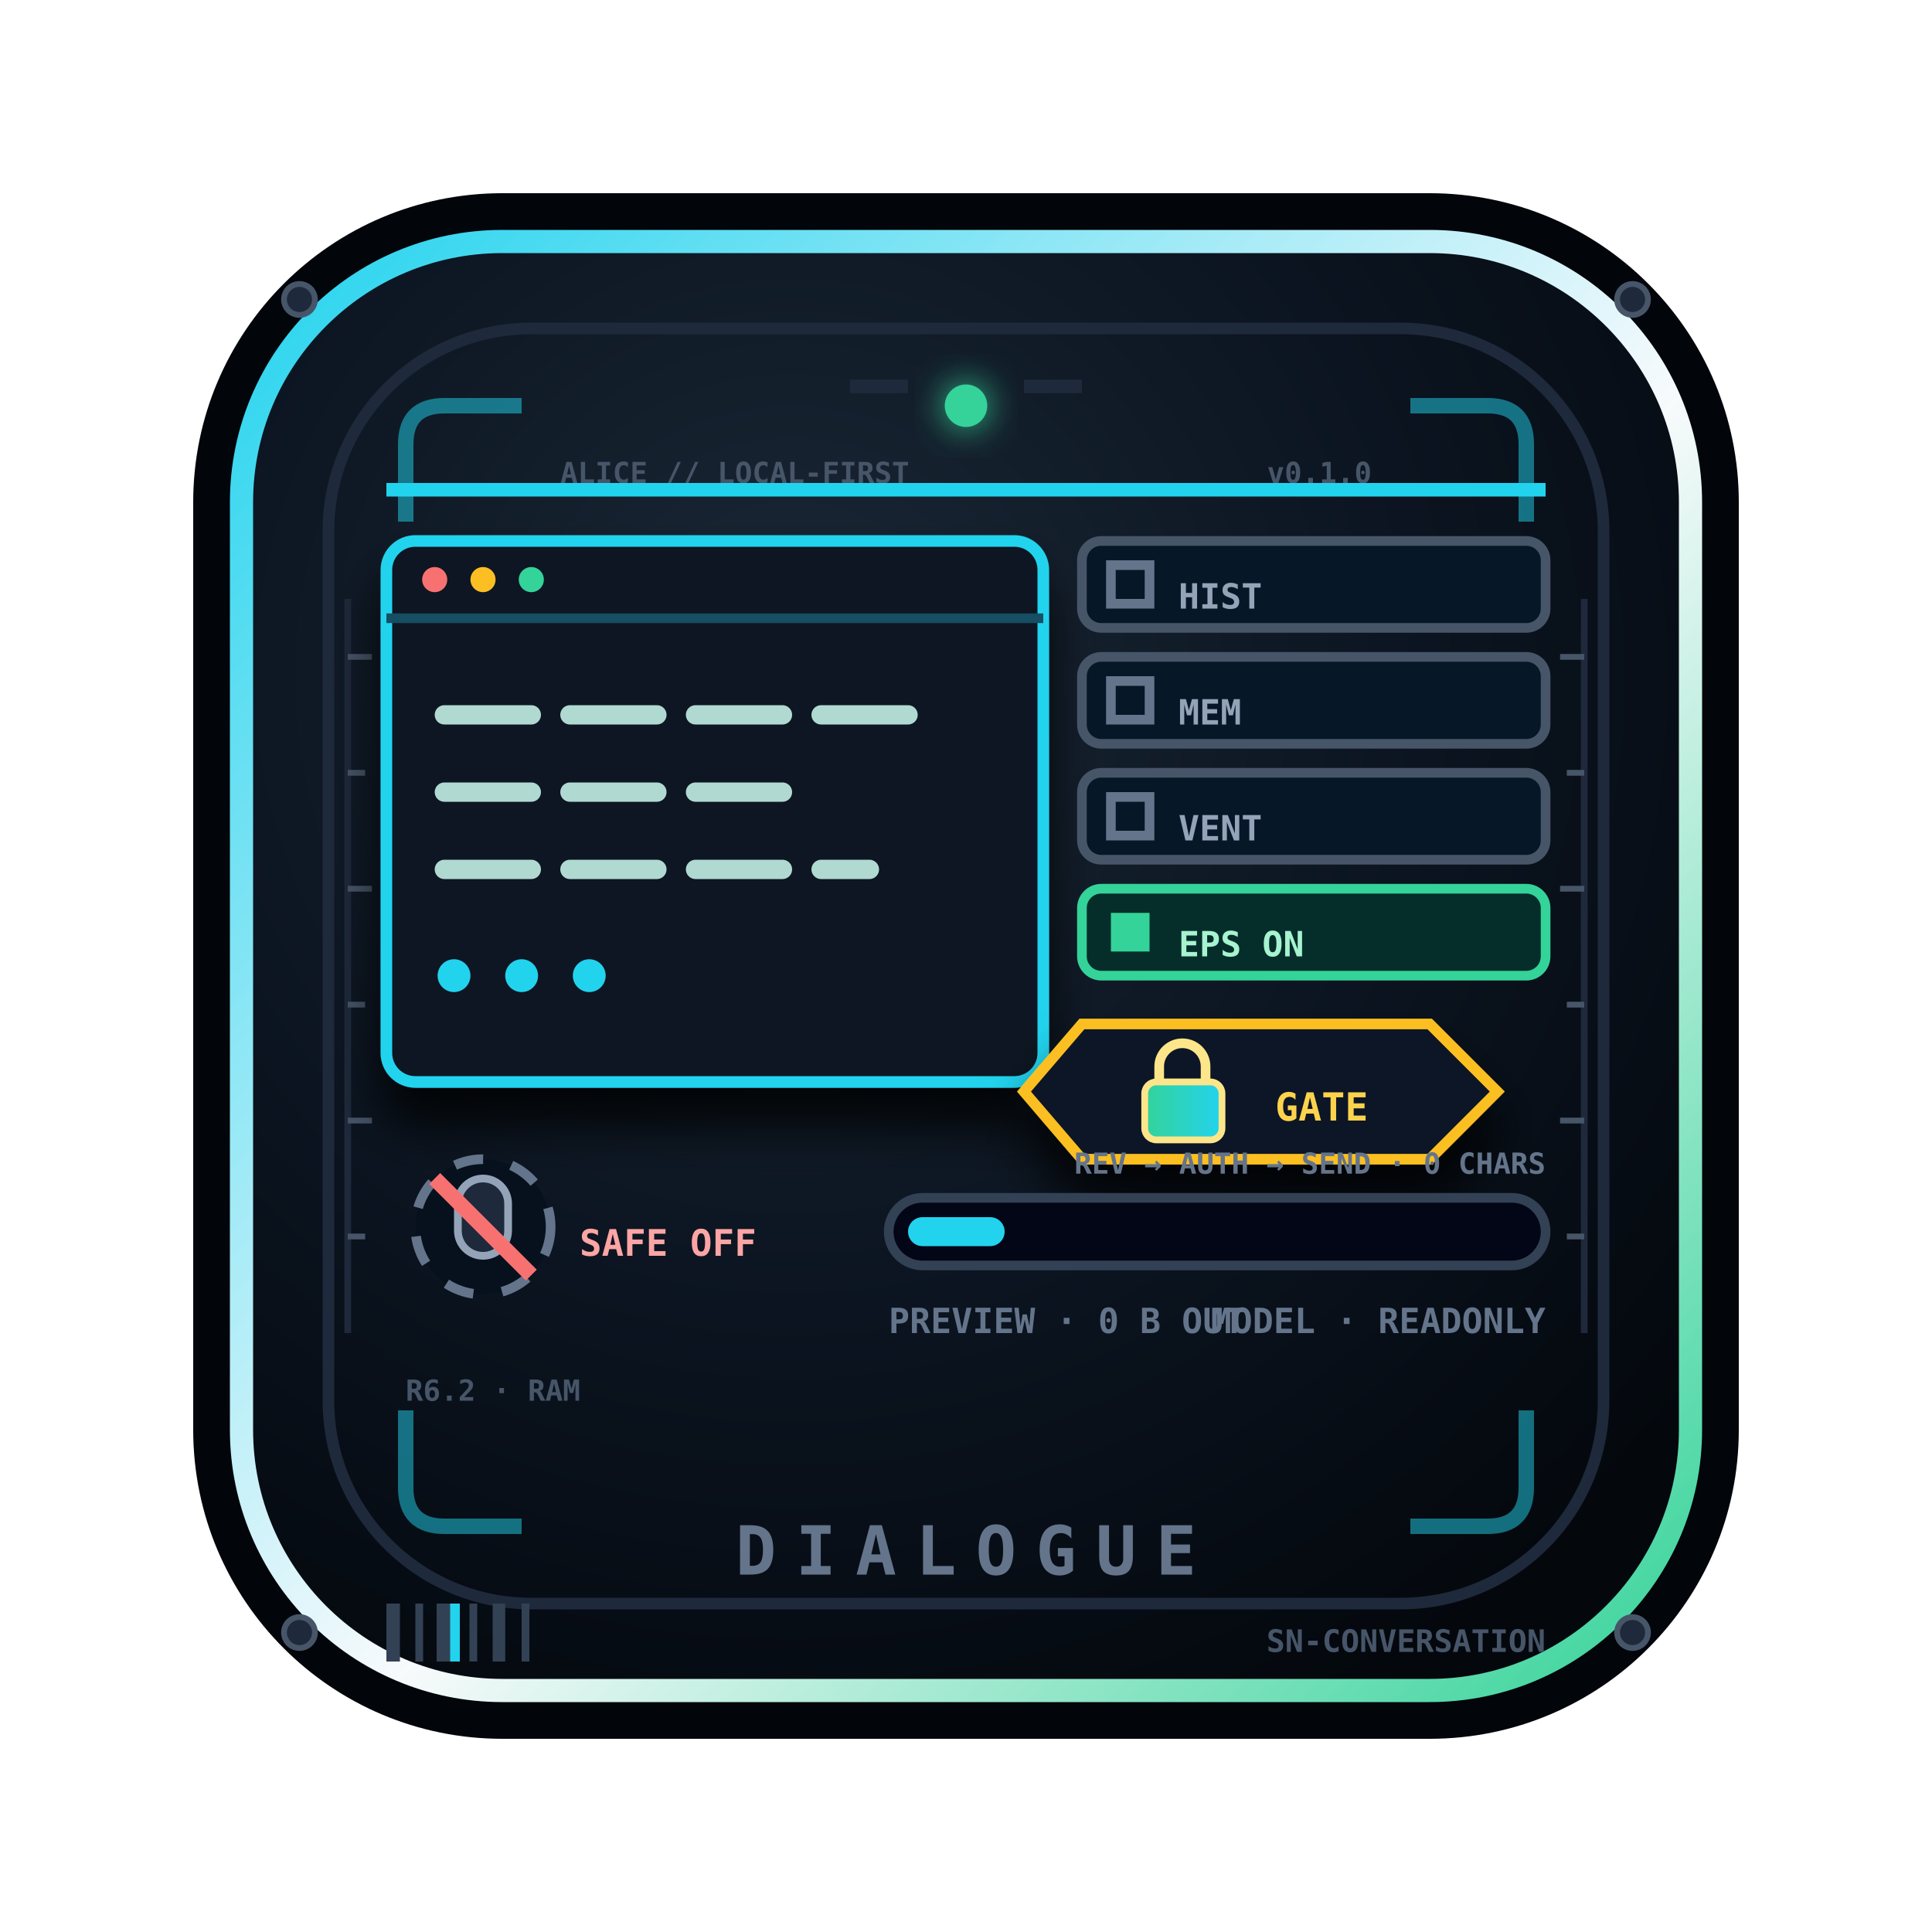
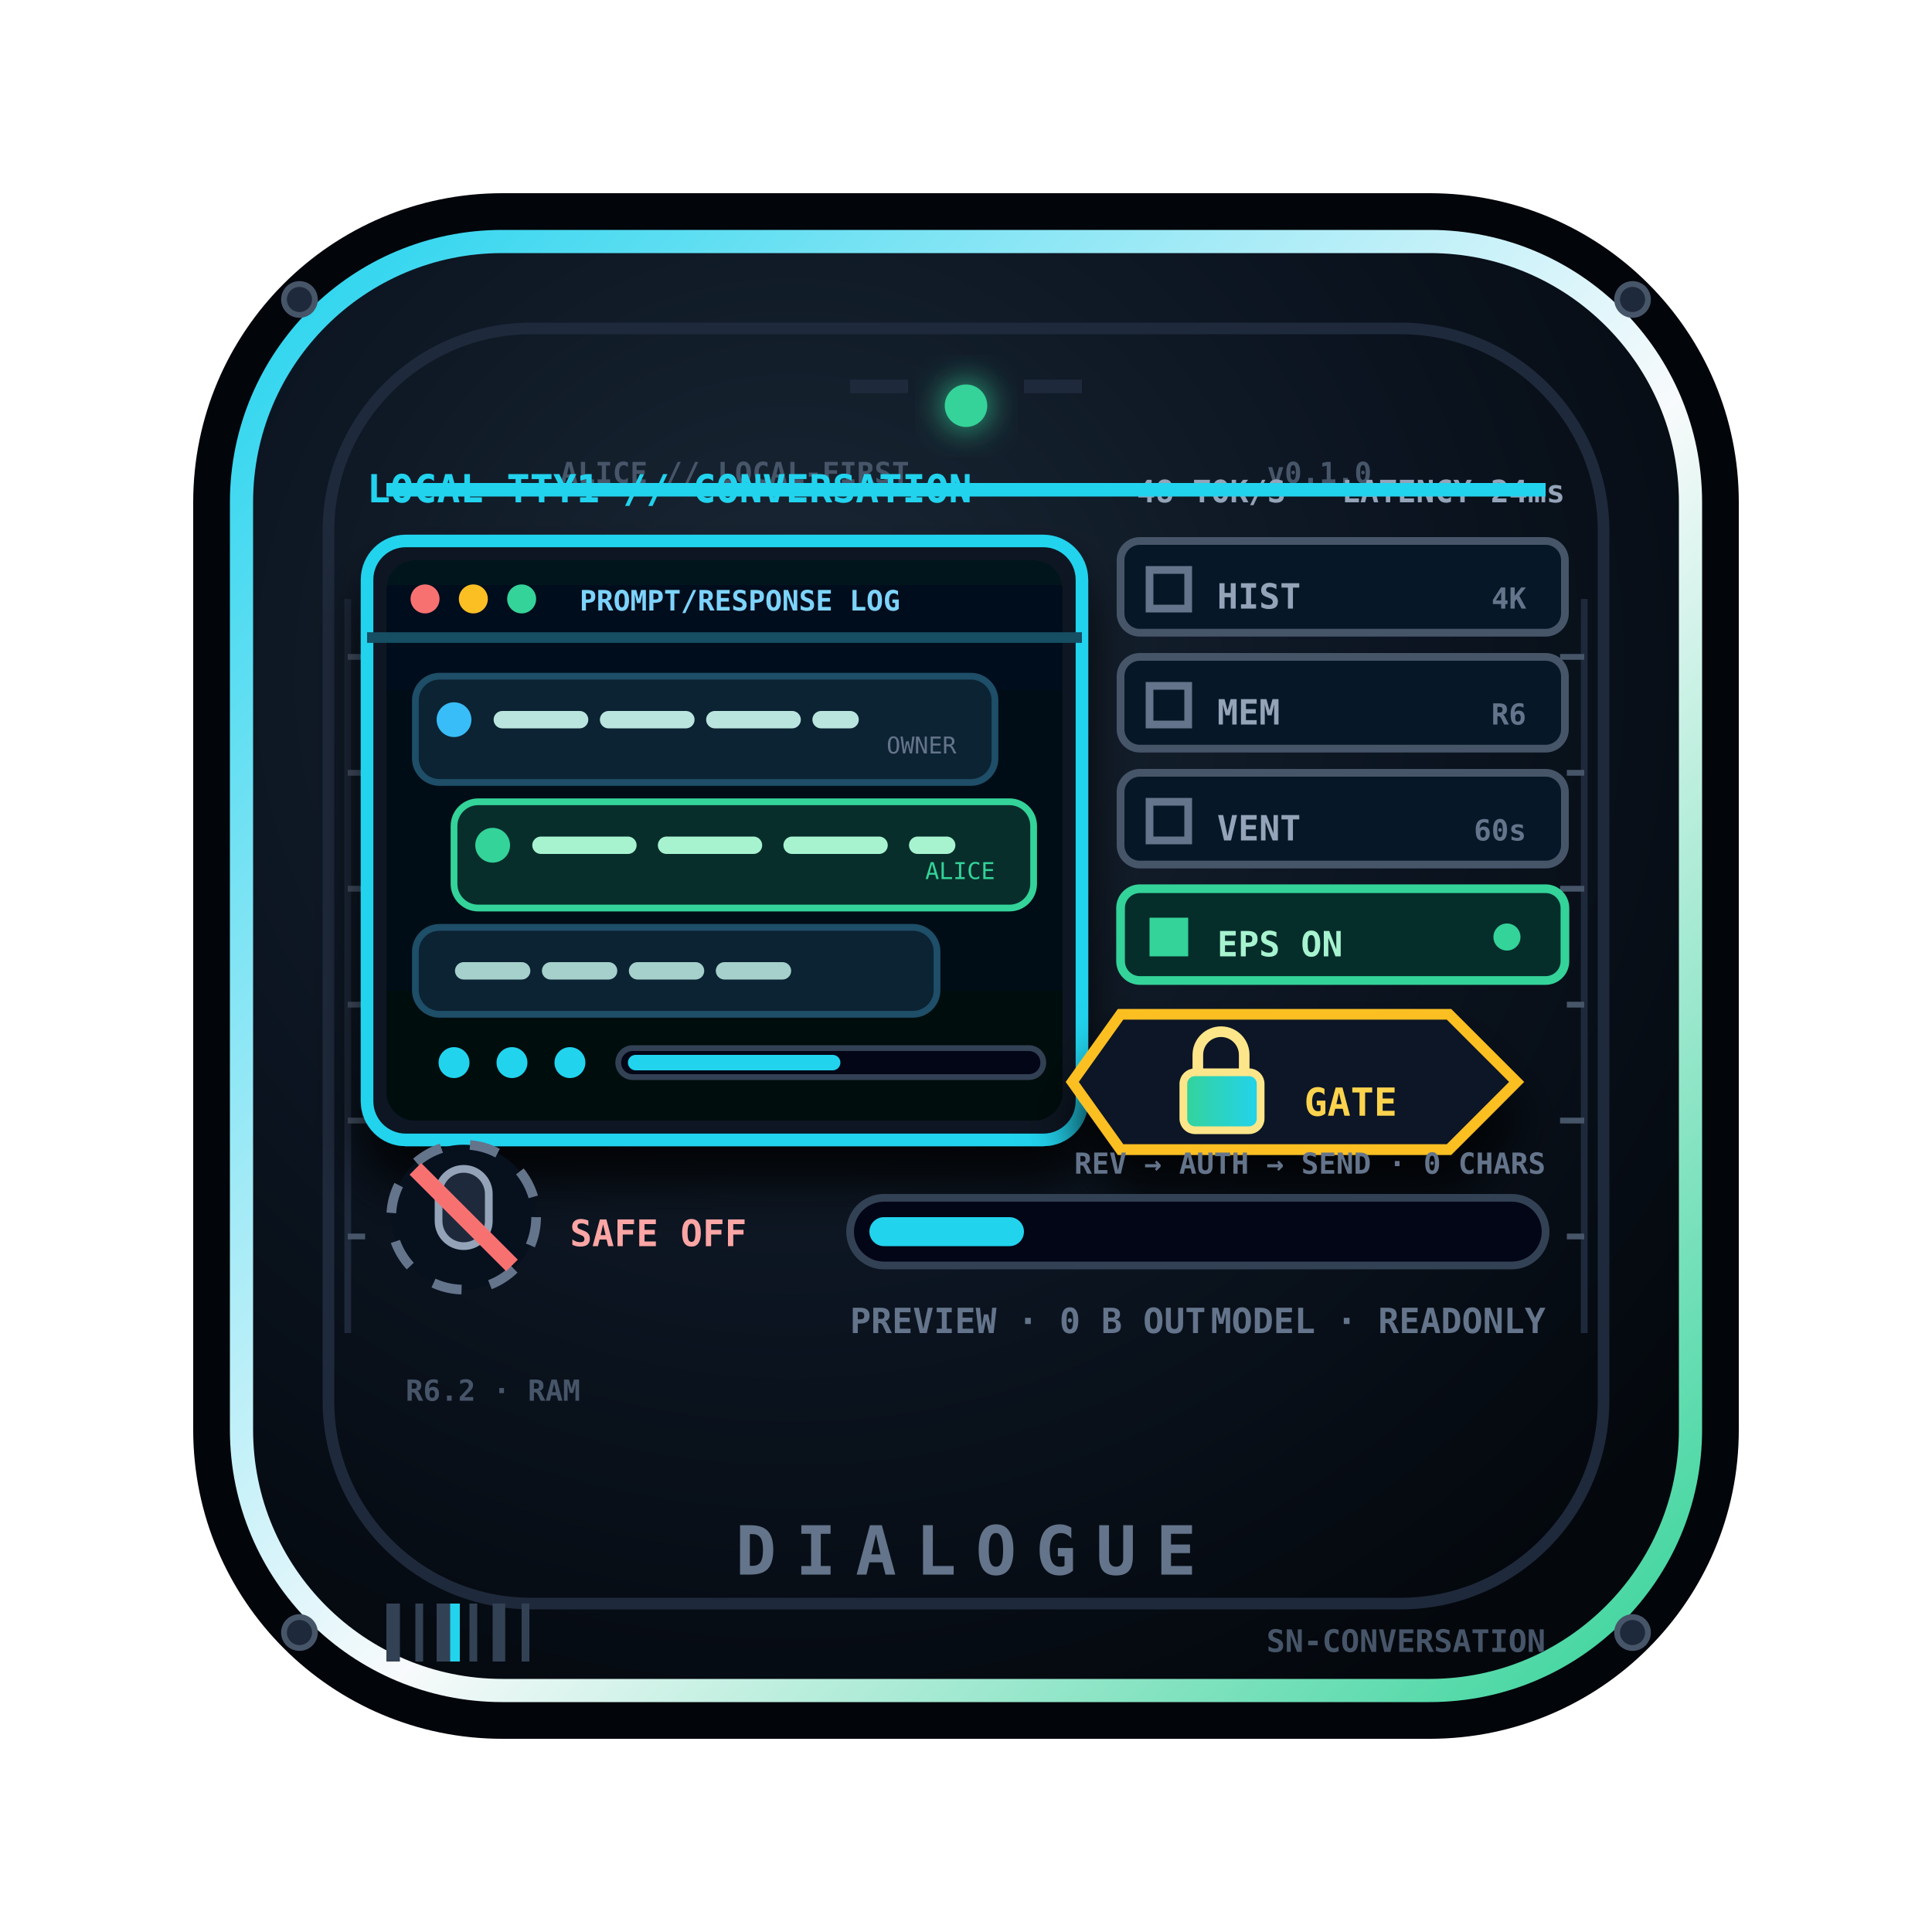
<svg xmlns="http://www.w3.org/2000/svg" viewBox="0 0 200 200" role="img" aria-label="Conversación">
  <style>
    .conversation-dash{animation:conversationDash 2.8s linear infinite}.conversation-blink{animation:conversationBlink 1.6s steps(2,end) infinite}.conversation-blink2{animation:conversationBlink 2.3s steps(2,end) .5s infinite}.conversation-scan{animation:conversationScan 4.2s ease-in-out infinite}.conversation-spin{transform-box:fill-box;transform-origin:50% 50%;animation:conversationSpin 16s linear infinite}
    @keyframes conversationDash{to{stroke-dashoffset:-26}}@keyframes conversationBlink{50%{opacity:.25}}
    @keyframes conversationScan{0%,100%{y:50px;opacity:.06}50%{y:140px;opacity:.4}}
    @keyframes conversationSpin{to{transform:rotate(360deg)}}
    @media(prefers-reduced-motion:reduce){.conversation-dash,.conversation-blink,.conversation-blink2,.conversation-scan,.conversation-spin{animation:none}}
  </style>
  <defs>
    <radialGradient id="conversation-plate" cx="38%" cy="30%" r="80%">
      <stop stop-color="#1b2836" />
      <stop offset=".55" stop-color="#0b1420" />
      <stop offset="1" stop-color="#04080d" />
    </radialGradient>
    <linearGradient id="conversation-ga" x1="0" y1="0" x2="1" y2="1">
      <stop stop-color="#22d3ee" />
      <stop offset=".55" stop-color="#f8fafc" />
      <stop offset="1" stop-color="#34d399" />
    </linearGradient>
    <linearGradient id="conversation-gb" x1="0" x2="1">
      <stop stop-color="#34d399" />
      <stop offset="1" stop-color="#22d3ee" />
    </linearGradient>
    <linearGradient id="conversation-metal" x1="0" y1="0" x2="1" y2="1">
      <stop stop-color="#94a3b8" />
      <stop offset=".35" stop-color="#334155" />
      <stop offset=".7" stop-color="#111827" />
      <stop offset="1" stop-color="#020617" />
    </linearGradient>
+     <linearGradient id="conversation-screen-bg" x1="0" y1="0" x2="0" y2="1">
+       <stop stop-color="#06121d" />
+       <stop offset="1" stop-color="#02070e" />
+     </linearGradient>
    <radialGradient id="conversation-halo">
      <stop stop-color="#fff" />
      <stop offset=".2" stop-color="#22d3ee" />
      <stop offset=".7" stop-color="#34d399" />
      <stop offset="1" stop-color="#07111d" />
    </radialGradient>
    <filter id="conversation-shadow" x="-45%" y="-45%" width="190%" height="200%">
      <feDropShadow dx="0" dy="4" stdDeviation="2.6" flood-color="#000" flood-opacity=".85" />
    </filter>
    <filter id="conversation-glow" x="-70%" y="-70%" width="240%" height="240%">
      <feGaussianBlur stdDeviation="1.8" result="b" />
      <feMerge>
        <feMergeNode in="b" />
        <feMergeNode in="SourceGraphic" />
      </feMerge>
    </filter>
  </defs>
  <rect x="20" y="20" width="160" height="160" rx="32" fill="#02050a" />
  <rect x="25" y="25" width="150" height="150" rx="27" fill="url(#conversation-plate)" stroke="url(#conversation-ga)" stroke-width="2.4" />
  <rect x="34" y="34" width="132" height="132" rx="21" fill="none" stroke="#1e293b" stroke-width="1.2" />
-   <path d="M42 54v-8q0-4 4-4h8M158 54v-8q0-4-4-4h-8M42 146v8q0 4 4 4h8M158 146v8q0 4-4 4h-8" fill="none" stroke="#22d3ee" stroke-width="1.6" opacity=".5" />
  <g fill="#1e293b" stroke="#475569" stroke-width=".6">
    <circle cx="31" cy="31" r="1.6" />
    <circle cx="169" cy="31" r="1.6" />
    <circle cx="31" cy="169" r="1.6" />
    <circle cx="169" cy="169" r="1.6" />
  </g>
  <path d="M88 40h6M106 40h6" stroke="#1e293b" stroke-width="1.4" />
  <g font-family="Consolas,monospace" font-weight="900">
    <text x="58" y="50" fill="#475569" font-size="3">ALICE // LOCAL-FIRST</text>
    <text x="142" y="50" fill="#475569" font-size="3" text-anchor="end">v0.1.0</text>
  </g>
  <path d="M36 62v76M164 62v76" stroke="#1e293b" stroke-width=".7" />
  <path d="M36 68h2.5M36 80h1.8M36 92h2.5M36 104h1.8M36 116h2.5M36 128h1.8M164 68h-2.5M164 80h-1.8M164 92h-2.5M164 104h-1.8M164 116h-2.5M164 128h-1.8" stroke="#475569" stroke-width=".6" />
  <circle class="conversation-blink" cx="100" cy="42" r="2.2" fill="#34d399" filter="url(#conversation-glow)" />
-   <g filter="url(#conversation-shadow)">
-     <rect x="40" y="56" width="68" height="56" rx="3" fill="#071521" stroke="#22d3ee" stroke-width="1.2" />
-   </g>
-   <path d="M40 64h68" stroke="#164e63" />
-   <circle cx="45" cy="60" r="1.3" fill="#f87171" />
-   <circle cx="50" cy="60" r="1.3" fill="#fbbf24" />
-   <circle cx="55" cy="60" r="1.3" fill="#34d399" />
-   <path class="conversation-dash" d="M46 74h48M46 82h38M46 90h44" stroke="#ccfbf1" stroke-width="2" stroke-linecap="round" stroke-dasharray="9 4" opacity=".85" />
-   <g class="conversation-blink" fill="#22d3ee">
-     <circle cx="47" cy="101" r="1.7" />
-     <circle cx="54" cy="101" r="1.7" />
-     <circle cx="61" cy="101" r="1.7" />
-   </g>
-   <g font-family="Consolas,monospace" font-weight="900" font-size="3.6">
-     <g fill="#061827" stroke="#475569">
-       <rect x="112" y="56" width="48" height="9" rx="2" />
-       <rect x="112" y="68" width="48" height="9" rx="2" />
-       <rect x="112" y="80" width="48" height="9" rx="2" />
-     </g>
-     <rect x="115" y="58.5" width="4" height="4" fill="none" stroke="#64748b" />
-     <rect x="115" y="70.5" width="4" height="4" fill="none" stroke="#64748b" />
-     <rect x="115" y="82.5" width="4" height="4" fill="none" stroke="#64748b" />
-     <text x="122" y="63" fill="#94a3b8">HIST</text>
-     <text x="122" y="75" fill="#94a3b8">MEM</text>
-     <text x="122" y="87" fill="#94a3b8">VENT</text>
-     <rect x="112" y="92" width="48" height="9" rx="2" fill="#052e2b" stroke="#34d399" />
-     <rect x="115" y="94.5" width="4" height="4" fill="#34d399" />
-     <text x="122" y="99" fill="#a7f3d0">EPS ON</text>
+   <g font-family="Consolas,monospace" font-weight="900">
+     <text x="38" y="52" fill="#22d3ee" font-size="4">LOCAL TTY1 // CONVERSATION</text>
+     <text x="162" y="52" fill="#94a3b8" font-size="3.2" text-anchor="end">48 TOK/S · LATENCY 24ms</text>
  </g>
  <g filter="url(#conversation-shadow)">
-     <path d="M112 106h36l7 7-7 7h-36l-6-7Z" fill="#111827" stroke="#fbbf24" stroke-width="1.1" />
+     <rect x="38" y="56" width="74" height="62" rx="4" fill="#071521" stroke="#22d3ee" stroke-width="1.3" />
+     <rect x="40" y="58" width="70" height="58" rx="3" fill="url(#conversation-screen-bg)" />
  </g>
-   <path d="M120 112v-1.6a2.4 2.4 0 0 1 4.8 0V112" fill="none" stroke="#fde68a" />
-   <rect x="118.5" y="112" width="8" height="6" rx="1.2" fill="url(#conversation-gb)" stroke="#fde68a" stroke-width=".7" />
+   <path d="M38 66h74" stroke="#164e63" stroke-width="1.1" />
+   <circle cx="44" cy="62" r="1.5" fill="#f87171" />
+   <circle cx="49" cy="62" r="1.5" fill="#fbbf24" />
+   <circle cx="54" cy="62" r="1.5" fill="#34d399" />
+   <g font-family="Consolas,monospace" font-weight="900" font-size="2.9">
+     <text x="60" y="63.2" fill="#7dd3fc">PROMPT/RESPONSE LOG</text>
+   </g>
+   <rect x="43" y="70" width="60" height="11" rx="2.5" fill="#0c2333" stroke="#1e4e68" stroke-width=".7" />
+   <circle cx="47" cy="74.5" r="1.8" fill="#38bdf8" />
+   <path class="conversation-dash" d="M52 74.5h36" stroke="#ccfbf1" stroke-width="1.8" stroke-linecap="round" stroke-dasharray="8 3" opacity=".9" />
+   <text x="99" y="78" fill="#64748b" font-size="2.4" font-family="Consolas,monospace" text-anchor="end">OWNER</text>
+   <rect x="47" y="83" width="60" height="11" rx="2.5" fill="#082e2b" stroke="#34d399" stroke-width=".7" />
+   <circle cx="51" cy="87.5" r="1.8" fill="#34d399" />
+   <path class="conversation-dash" d="M56 87.5h42" stroke="#a7f3d0" stroke-width="1.8" stroke-linecap="round" stroke-dasharray="9 4" />
+   <text x="103" y="91" fill="#34d399" font-size="2.4" font-family="Consolas,monospace" text-anchor="end">ALICE</text>
+   <rect x="43" y="96" width="54" height="9" rx="2.5" fill="#0c2333" stroke="#1e4e68" stroke-width=".7" />
+   <path class="conversation-dash" d="M48 100.5h34" stroke="#ccfbf1" stroke-width="1.8" stroke-linecap="round" stroke-dasharray="6 3" opacity=".8" />
+   <g class="conversation-blink" fill="#22d3ee">
+     <circle cx="47" cy="110" r="1.6" />
+     <circle cx="53" cy="110" r="1.6" />
+     <circle cx="59" cy="110" r="1.6" />
+   </g>
+   <rect x="64" y="108.5" width="44" height="3" rx="1.5" fill="#020617" stroke="#334155" stroke-width=".6" />
+   <rect x="65" y="109.2" width="22" height="1.6" rx=".8" fill="#22d3ee" />
+   <g font-family="Consolas,monospace" font-weight="900" font-size="3.6">
+     <g fill="#061827" stroke="#475569" stroke-width=".8">
+       <rect x="116" y="56" width="46" height="9.5" rx="2" />
+       <rect x="116" y="68" width="46" height="9.5" rx="2" />
+       <rect x="116" y="80" width="46" height="9.5" rx="2" />
+     </g>
+     <rect x="119" y="59" width="4" height="4" fill="none" stroke="#64748b" stroke-width=".8" />
+     <rect x="119" y="71" width="4" height="4" fill="none" stroke="#64748b" stroke-width=".8" />
+     <rect x="119" y="83" width="4" height="4" fill="none" stroke="#64748b" stroke-width=".8" />
+     <text x="126" y="63" fill="#94a3b8">HIST</text>
+     <text x="158" y="63" fill="#64748b" font-size="3" text-anchor="end">4K</text>
+     <text x="126" y="75" fill="#94a3b8">MEM</text>
+     <text x="158" y="75" fill="#64748b" font-size="3" text-anchor="end">R6</text>
+     <text x="126" y="87" fill="#94a3b8">VENT</text>
+     <text x="158" y="87" fill="#64748b" font-size="3" text-anchor="end">60s</text>
+     <rect x="116" y="92" width="46" height="9.5" rx="2" fill="#052e2b" stroke="#34d399" stroke-width=".9" />
+     <rect x="119" y="95" width="4" height="4" fill="#34d399" />
+     <text x="126" y="99" fill="#a7f3d0">EPS ON</text>
+     <circle cx="156" cy="97" r="1.4" fill="#34d399" class="conversation-blink" />
+   </g>
+   <g filter="url(#conversation-shadow)">
+     <path d="M116 105h34l7 7-7 7h-34l-5-7Z" fill="#111827" stroke="#fbbf24" stroke-width="1.1" />
+   </g>
+   <path d="M124 111v-1.8a2.4 2.4 0 0 1 4.8 0V111" fill="none" stroke="#fde68a" stroke-width="1.1" />
+   <rect x="122.5" y="111" width="8" height="6" rx="1.2" fill="url(#conversation-gb)" stroke="#fde68a" stroke-width=".8" />
  <g font-family="Consolas,monospace" font-weight="900">
-     <text x="132" y="116" fill="#fcd34d" font-size="4">GATE</text>
+     <text x="135" y="115.5" fill="#fcd34d" font-size="4">GATE</text>
  </g>
-   <g transform="translate(50 127)">
-     <circle r="7" fill="#07111e" stroke="#64748b" stroke-dasharray="3 3" />
+   <g transform="translate(48 126)">
+     <circle r="7.5" fill="#07111e" stroke="#64748b" stroke-dasharray="3 3" />
    <rect x="-2.6" y="-5" width="5.2" height="8" rx="2.6" fill="#1e293b" stroke="#94a3b8" stroke-width=".8" />
-     <path d="m-5-5 10 10" stroke="#f87171" stroke-width="1.6" />
+     <path d="m-5-5 10 10" stroke="#f87171" stroke-width="1.7" />
  </g>
  <g font-family="Consolas,monospace" font-weight="900">
-     <text x="60" y="130" fill="#fca5a5" font-size="3.8">SAFE OFF</text>
-   </g>
-   <g font-family="Consolas,monospace" font-weight="900">
+     <text x="59" y="129" fill="#fca5a5" font-size="3.8">SAFE OFF</text>
    <text x="160" y="121.5" fill="#64748b" font-size="3" text-anchor="end">REV → AUTH → SEND · 0 CHARS</text>
  </g>
  <g font-family="Consolas,monospace" font-weight="900">
    <text x="42" y="145" fill="#475569" font-size="3">R6.2 · RAM</text>
  </g>
-   <rect x="92" y="124" width="68" height="7" rx="3.5" fill="#020617" stroke="#334155" />
-   <rect x="94" y="126" width="10" height="3" rx="1.5" fill="#22d3ee" />
+   <rect x="88" y="124" width="72" height="7" rx="3.5" fill="#020617" stroke="#334155" stroke-width=".8" />
+   <rect x="90" y="126" width="16" height="3" rx="1.5" fill="#22d3ee" />
  <g font-family="Consolas,monospace" font-weight="900">
-     <text x="92" y="138" fill="#64748b" font-size="3.6">PREVIEW · 0 B OUT</text>
+     <text x="88" y="138" fill="#64748b" font-size="3.6">PREVIEW · 0 B OUT</text>
    <text x="160" y="138" fill="#64748b" font-size="3.6" text-anchor="end">MODEL · READONLY</text>
  </g>
  <rect class="conversation-scan" x="40" y="50" width="120" height="1.4" fill="#22d3ee" />
  <g fill="#334155">
    <rect x="40" y="166" width="1.4" height="6" />
    <rect x="43" y="166" width=".8" height="6" />
    <rect x="45.2" y="166" width="1.8" height="6" />
    <rect x="48.6" y="166" width=".8" height="6" />
    <rect x="51" y="166" width="1.3" height="6" />
    <rect x="54" y="166" width=".8" height="6" />
  </g>
  <rect x="46.6" y="166" width="1" height="6" fill="#22d3ee" />
  <g font-family="Consolas,monospace" font-weight="900">
    <text x="160" y="171" fill="#475569" font-size="3.2" text-anchor="end">SN-CONVERSATION</text>
  </g>
  <g font-family="Consolas,monospace" font-weight="900">
    <text x="100" y="163" fill="#64748b" font-size="7" text-anchor="middle" letter-spacing="2">DIALOGUE</text>
  </g>
</svg>
